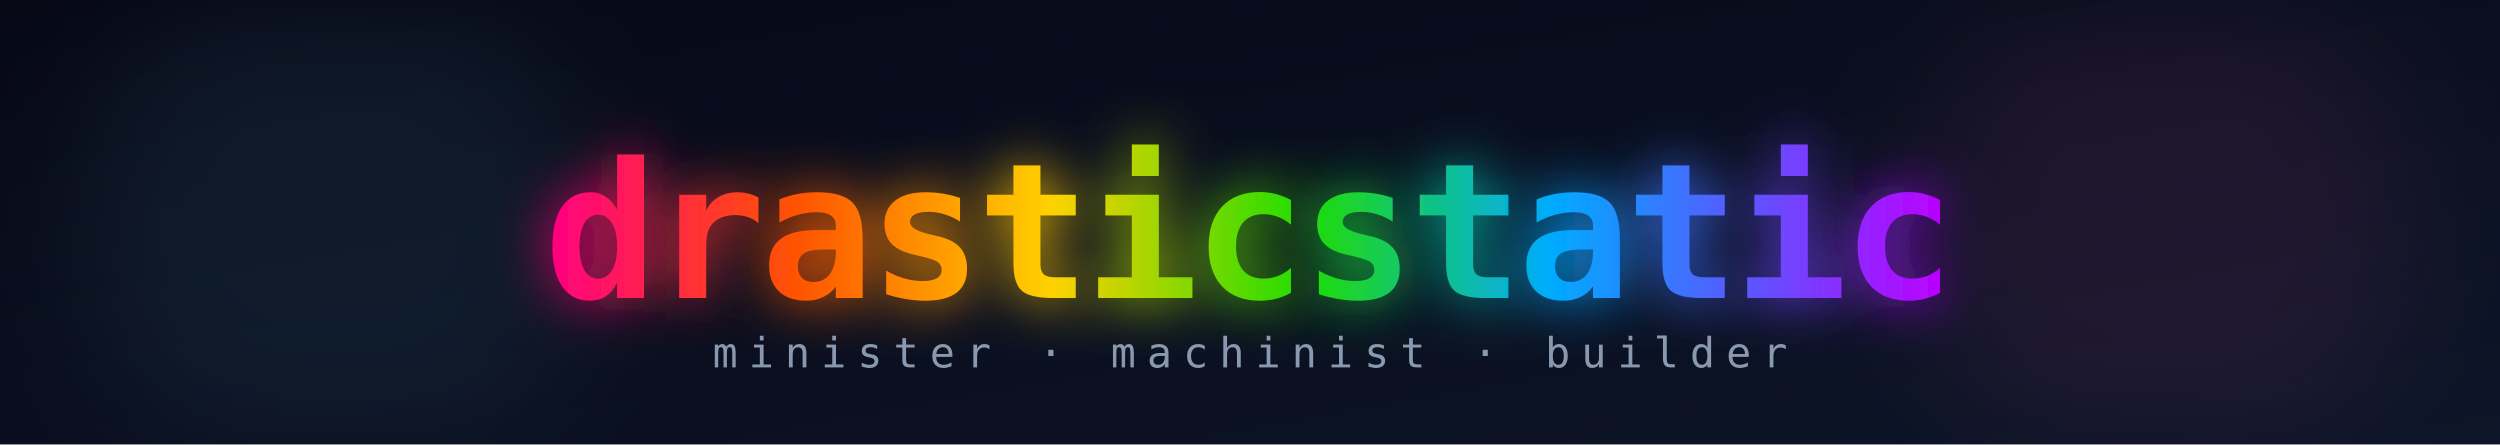
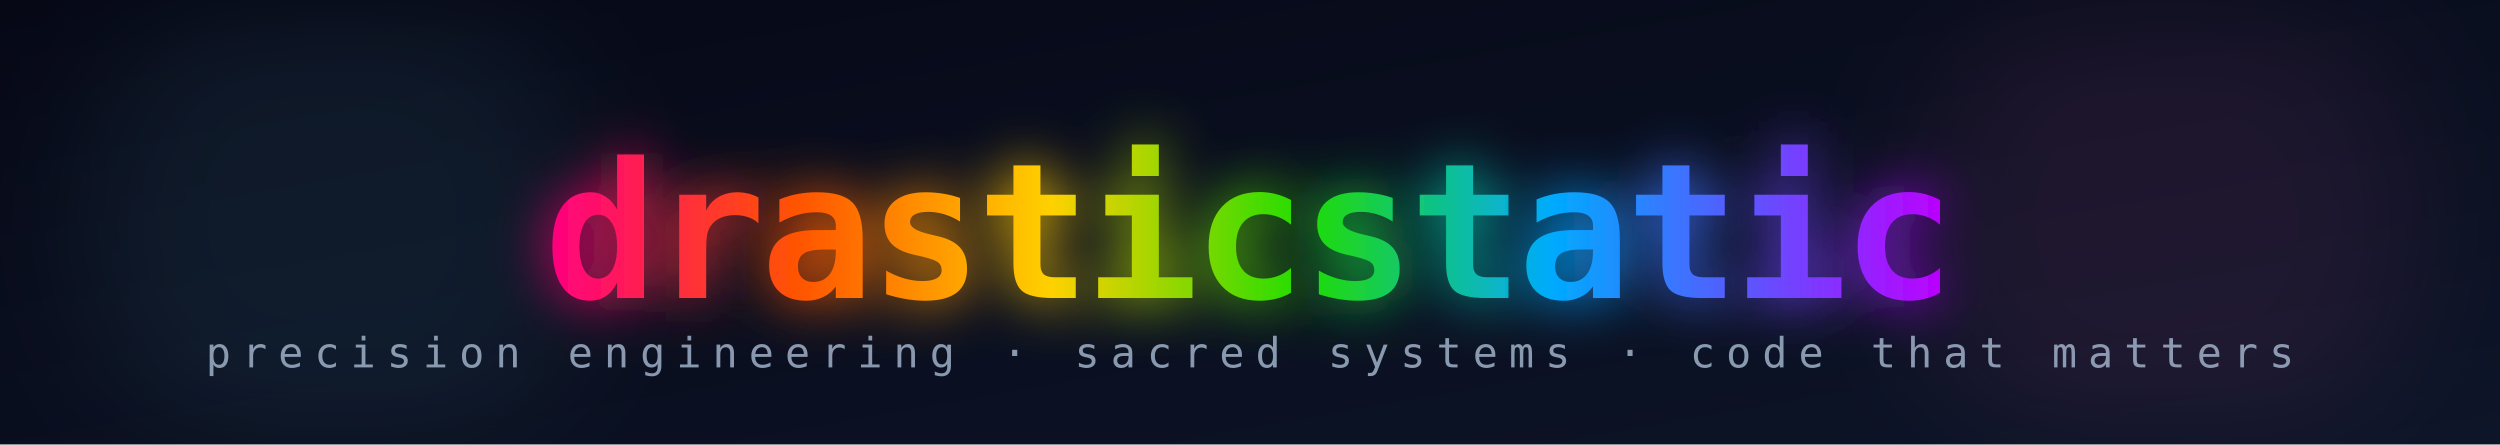
<svg xmlns="http://www.w3.org/2000/svg" viewBox="0 0 900 160" width="900" height="160">
  <defs>
    <linearGradient id="bg" x1="0%" y1="0%" x2="100%" y2="100%">
      <stop offset="0%" stop-color="#060816" />
      <stop offset="100%" stop-color="#0d1528" />
    </linearGradient>
    <linearGradient id="rb" x1="0%" y1="0%" x2="100%" y2="0%">
      <stop offset="0%" stop-color="#FF0080" />
      <stop offset="18%" stop-color="#FF5500" />
      <stop offset="36%" stop-color="#FFD100" />
      <stop offset="54%" stop-color="#22DD00" />
      <stop offset="72%" stop-color="#00AAFF" />
      <stop offset="100%" stop-color="#BB00FF" />
    </linearGradient>
    <linearGradient id="edge" x1="0%" y1="0%" x2="100%" y2="0%">
      <stop offset="0%" stop-color="transparent" />
      <stop offset="25%" stop-color="#72e7ff" stop-opacity="0.8" />
      <stop offset="60%" stop-color="#ff5bbd" stop-opacity="0.7" />
      <stop offset="100%" stop-color="transparent" />
    </linearGradient>
    <filter id="glow" x="-30%" y="-60%" width="160%" height="220%">
      <feGaussianBlur stdDeviation="10" result="b" />
      <feMerge>
        <feMergeNode in="b" />
        <feMergeNode in="SourceGraphic" />
      </feMerge>
    </filter>
    <filter id="orbglow" x="-50%" y="-50%" width="200%" height="200%">
      <feGaussianBlur stdDeviation="22" />
    </filter>
  </defs>
  <rect width="900" height="160" fill="url(#bg)" />
  <line x1="80" y1="1" x2="820" y2="1" stroke="url(#edge)" stroke-width="1.5" />
  <line x1="80" y1="159" x2="820" y2="159" stroke="url(#edge)" stroke-width="1" opacity="0.4" />
  <circle cx="120" cy="80" r="90" fill="#72e7ff" opacity="0.07" filter="url(#orbglow)">
    <animate attributeName="cx" values="120;200;120" dur="9s" repeatCount="indefinite" calcMode="spline" keySplines="0.45 0 0.55 1; 0.45 0 0.55 1" />
    <animate attributeName="opacity" values="0.07;0.11;0.07" dur="9s" repeatCount="indefinite" />
  </circle>
  <circle cx="780" cy="80" r="90" fill="#ff5bbd" opacity="0.08" filter="url(#orbglow)">
    <animate attributeName="cx" values="780;700;780" dur="11s" repeatCount="indefinite" calcMode="spline" keySplines="0.45 0 0.55 1; 0.45 0 0.55 1" />
    <animate attributeName="opacity" values="0.08;0.13;0.08" dur="11s" repeatCount="indefinite" />
  </circle>
  <text x="450" y="88" text-anchor="middle" dominant-baseline="middle" font-family="ui-monospace, 'Cascadia Code', 'Fira Code', monospace" font-weight="900" font-size="68" letter-spacing="-2" fill="url(#rb)" filter="url(#glow)">drasticstatic</text>
-   <text x="450" y="128" text-anchor="middle" dominant-baseline="middle" font-family="ui-monospace, 'Fira Code', monospace" font-size="15" letter-spacing="4" fill="#9fb0c8" opacity="0.85">minister · machinist · builder</text>
+   <text x="450" y="128" text-anchor="middle" dominant-baseline="middle" font-family="ui-monospace, 'Fira Code', monospace" font-size="15" letter-spacing="4" fill="#9fb0c8" opacity="0.85">precision engineering · sacred systems · code that matters</text>
</svg>
